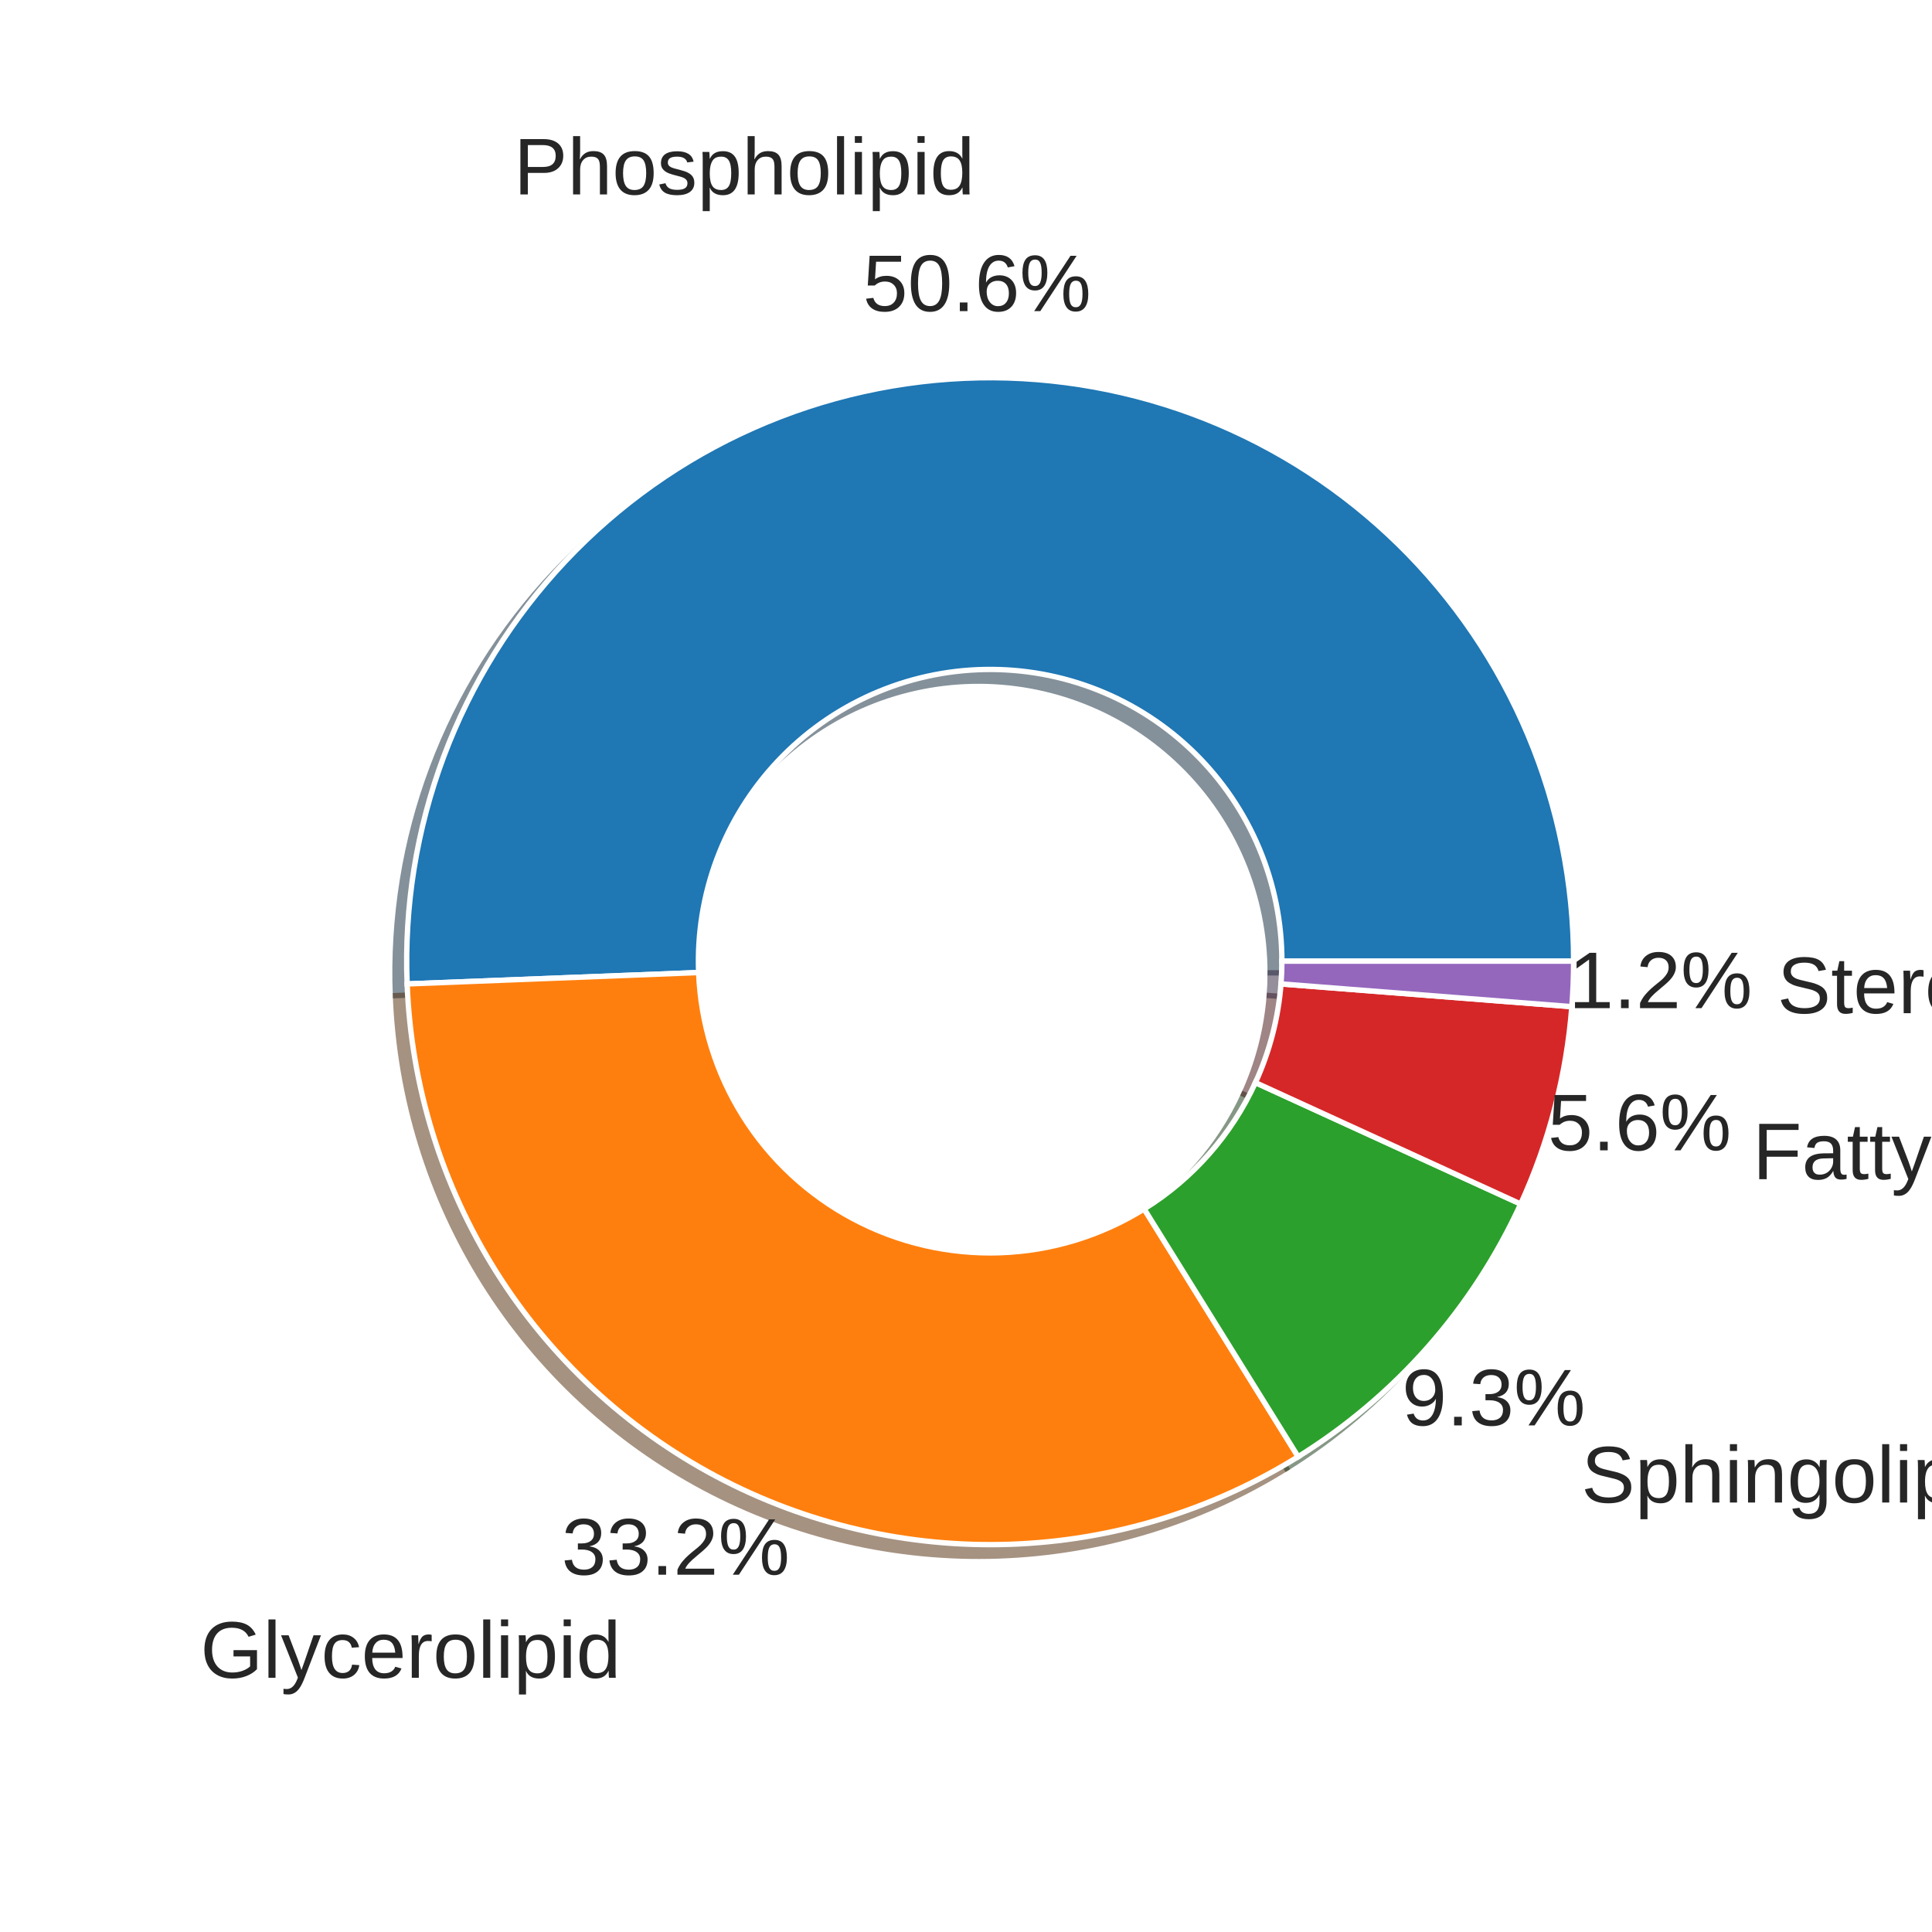
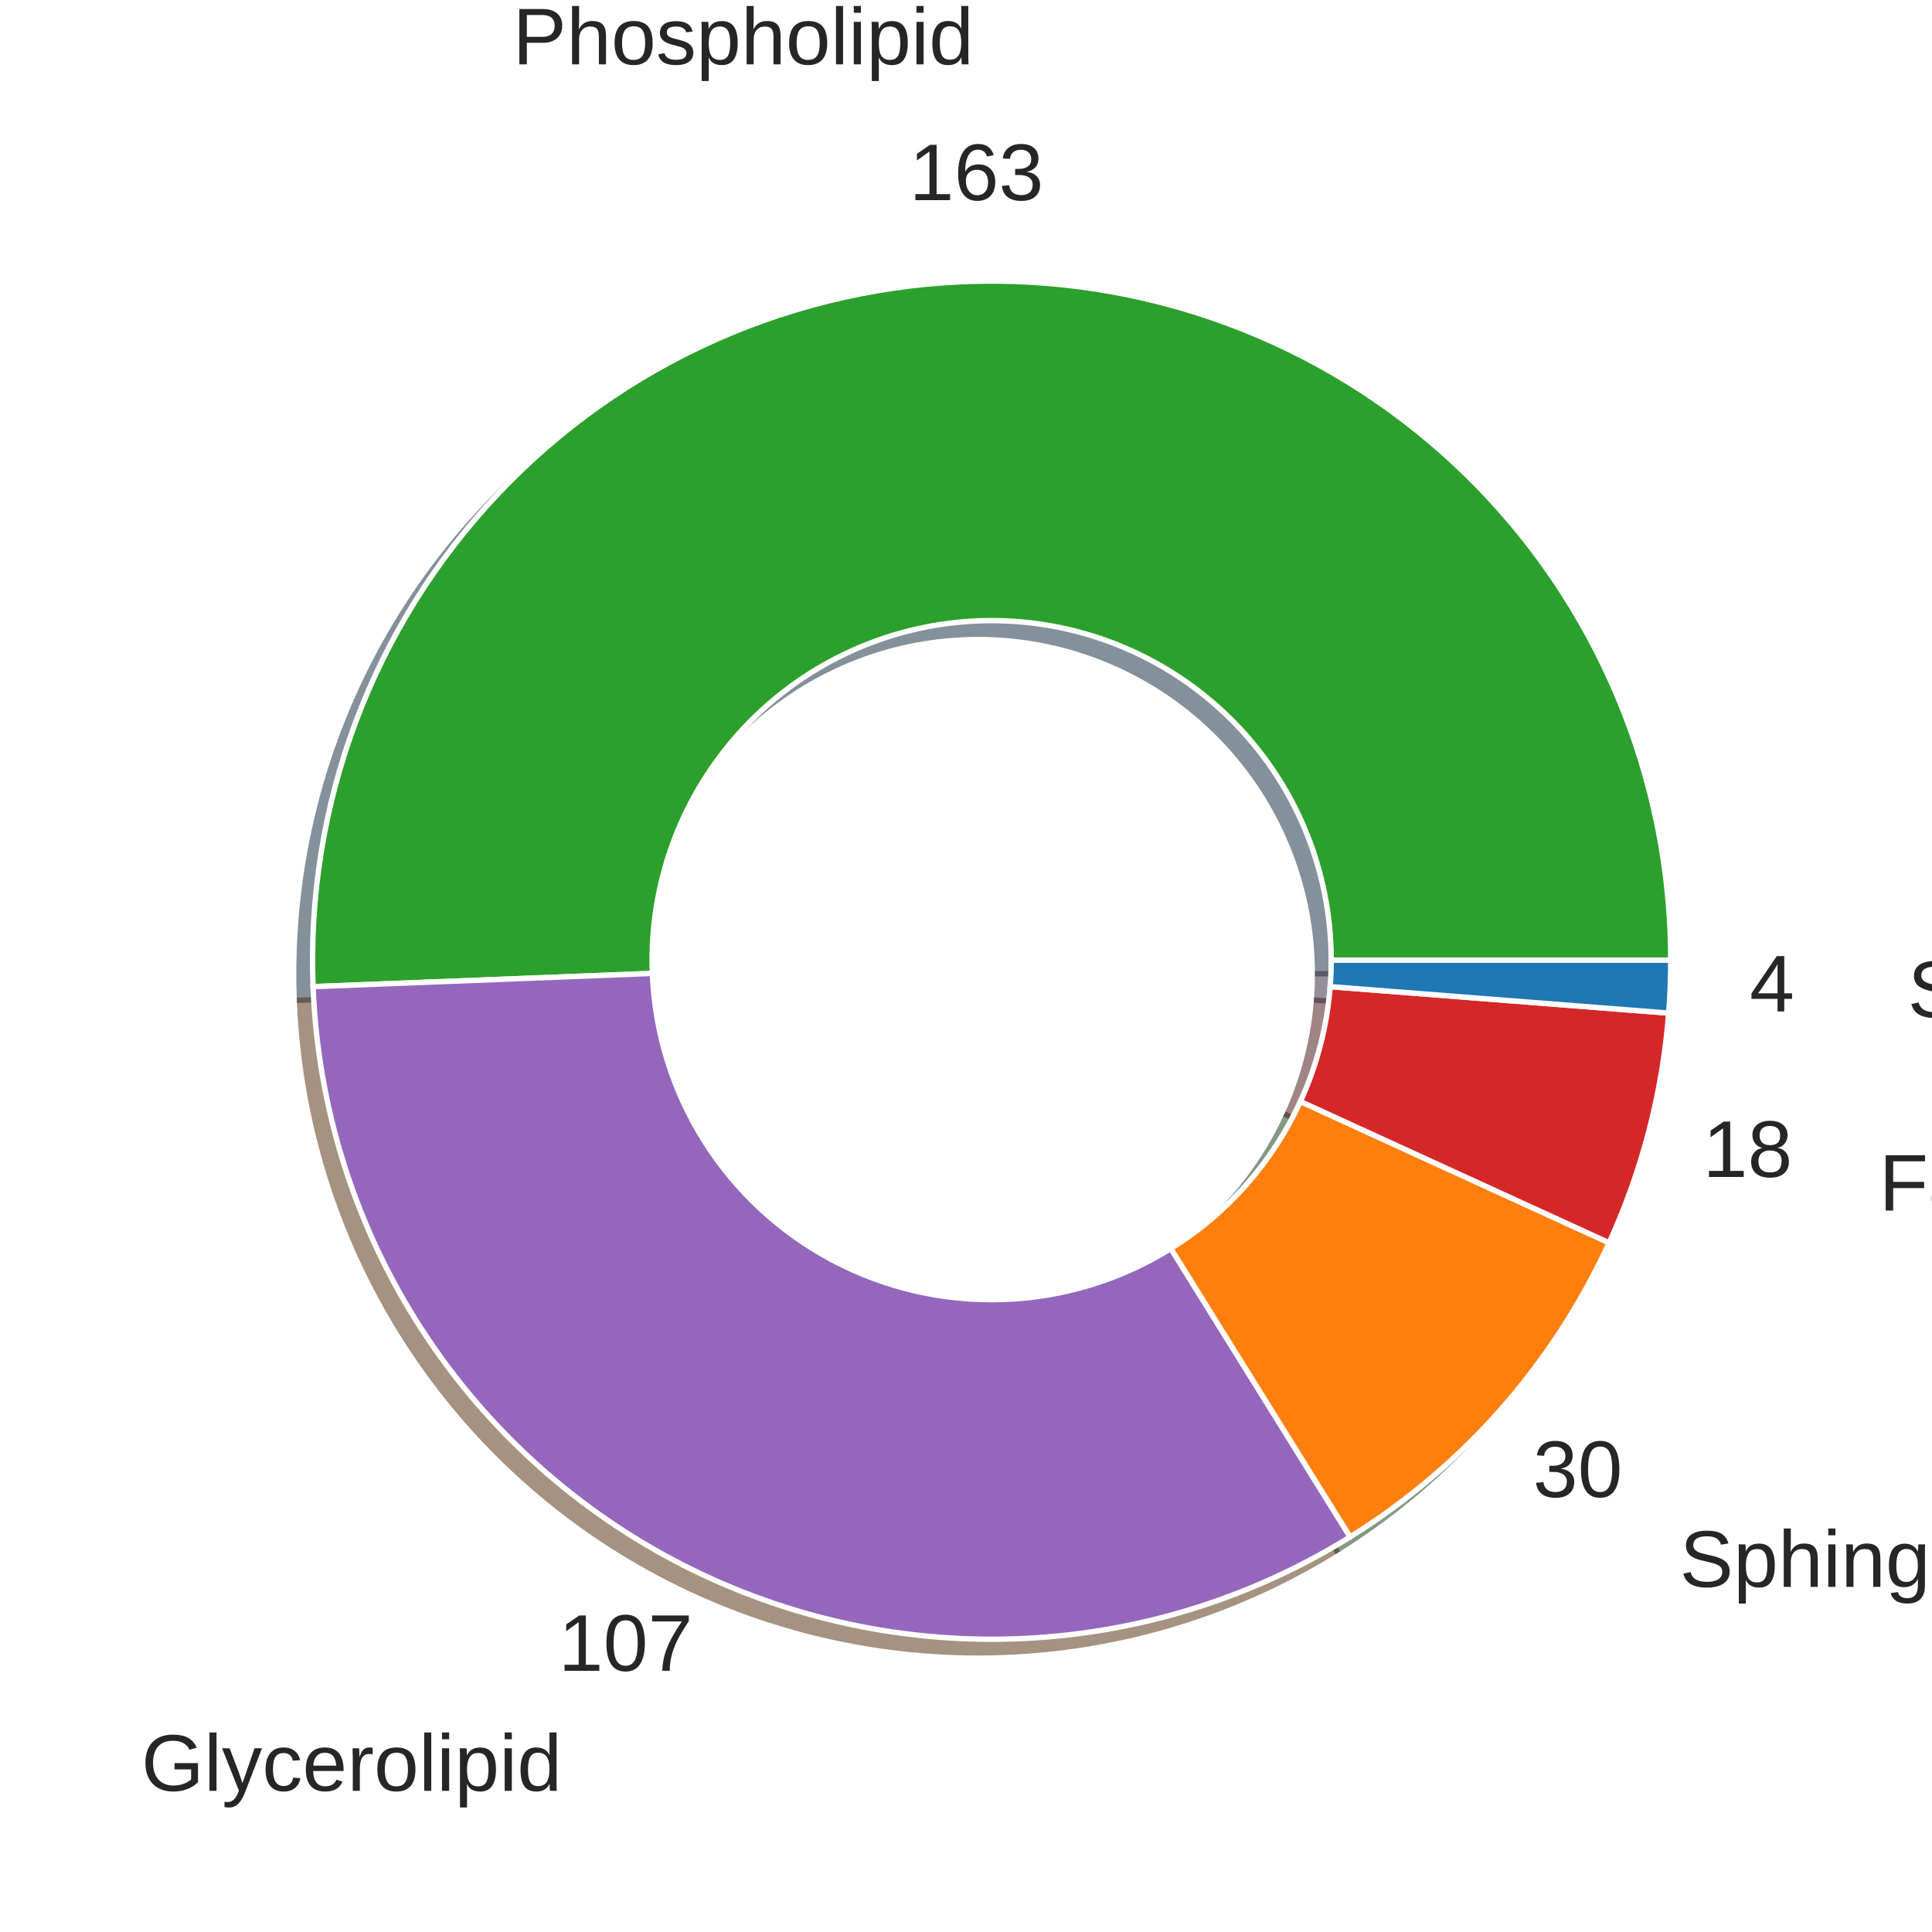
<svg xmlns="http://www.w3.org/2000/svg" height="360pt" version="1.1" viewBox="0 0 360 360" width="360pt">
  <defs>
    <style type="text/css">*{stroke-linecap:butt;stroke-linejoin:round;}</style>
  </defs>
  <g id="figure_1">
    <g id="patch_1">
      <path d="M 0 360  L 360 360  L 360 0  L 0 0  z " style="fill:#ffffff;" />
    </g>
    <g id="axes_1">
      <g id="matplotlib.axis_1" />
      <g id="matplotlib.axis_2" />
      <g id="patch_2">
-         <path d="M 291.046 181.274  C 291.046 166.819 288.163 152.508 282.566 139.18  C 276.969 125.852 268.769 113.773 258.449 103.651  C 248.128 93.53 235.891 85.568 222.457 80.232  C 209.022 74.896 194.657 72.293 180.204 72.575  C 165.752 72.857 151.499 76.019 138.283 81.875  C 125.067 87.731 113.15 96.164 103.232 106.68  C 93.314 117.197 85.592 129.586 80.52 143.123  C 75.447 156.659 73.124 171.072 73.688 185.516  L 128.007 183.395  C 127.725 176.173 128.886 168.967 131.423 162.198  C 133.959 155.43 137.82 149.236 142.779 143.977  C 147.738 138.719 153.696 134.503 160.304 131.575  C 166.912 128.647 174.039 127.066 181.265 126.925  C 188.491 126.784 195.674 128.085 202.391 130.753  C 209.108 133.421 215.227 137.402 220.387 142.463  C 225.547 147.524 229.647 153.563 232.446 160.227  C 235.244 166.891 236.686 174.047 236.686 181.274  L 291.046 181.274  z " style="fill:#092436;opacity:0.5;stroke:#092436;stroke-linejoin:miter;" />
+         <path d="M 308.787 181.442  C 308.787 164.617 305.432 147.96 298.918 132.448  C 292.403 116.936 282.86 102.877 270.848 91.097  C 258.836 79.317 244.594 70.05 228.957 63.84  C 213.321 57.629 196.602 54.599 179.78 54.928  C 162.959 55.256 146.371 58.936 130.988 65.752  C 115.606 72.567 101.737 82.383 90.193 94.623  C 78.65 106.863 69.662 121.283 63.758 137.037  C 57.854 152.792 55.151 169.567 55.807 186.379  L 119.028 183.91  C 118.7 175.504 120.052 167.117 123.004 159.24  C 125.956 151.362 130.449 144.152 136.221 138.032  C 141.993 131.912 148.928 127.005 156.619 123.597  C 164.31 120.189 172.604 118.349 181.015 118.185  C 189.425 118.021 197.785 119.536 205.603 122.641  C 213.422 125.746 220.543 130.379 226.549 136.269  C 232.555 142.16 237.326 149.189 240.583 156.945  C 243.841 164.701 245.518 173.029 245.518 181.442  L 308.787 181.442  z " style="fill:#092436;opacity:0.5;stroke:#092436;stroke-linejoin:miter;" />
      </g>
      <g id="patch_3">
-         <path d="M 73.688 185.516  C 74.431 204.525 80.149 223.01 90.27 239.117  C 100.391 255.224 114.564 268.396 131.368 277.313  C 148.172 286.229 167.025 290.58 186.037 289.931  C 205.049 289.282 223.562 283.653 239.718 273.611  L 211.022 227.443  C 202.944 232.464 193.687 235.278 184.182 235.603  C 174.676 235.927 165.249 233.752 156.847 229.294  C 148.445 224.835 141.358 218.249 136.298 210.196  C 131.237 202.142 128.378 192.9 128.007 183.395  L 73.688 185.516  z " style="fill:#4c2604;opacity:0.5;stroke:#4c2604;stroke-linejoin:miter;" />
+         <path d="M 55.807 186.379  C 56.671 208.503 63.327 230.017 75.106 248.764  C 86.886 267.511 103.382 282.842 122.94 293.22  C 142.498 303.597 164.442 308.662 186.569 307.906  C 208.697 307.15 230.244 300.6 249.048 288.912  L 215.649 235.177  C 206.247 241.021 195.473 244.296 184.409 244.674  C 173.345 245.052 162.374 242.52 152.595 237.331  C 142.816 232.142 134.568 224.476 128.678 215.103  C 122.788 205.729 119.46 194.972 119.028 183.91  L 55.807 186.379  z " style="fill:#4c2604;opacity:0.5;stroke:#4c2604;stroke-linejoin:miter;" />
      </g>
      <g id="patch_4">
-         <path d="M 239.718 273.611  C 248.743 268.002 256.897 261.099 263.92 253.124  C 270.942 245.15 276.758 236.188 281.181 226.526  L 231.753 203.9  C 229.542 208.731 226.634 213.212 223.123 217.199  C 219.611 221.187 215.534 224.638 211.022 227.443  L 239.718 273.611  z " style="fill:#0d300d;opacity:0.5;stroke:#0d300d;stroke-linejoin:miter;" />
+         <path d="M 249.048 288.912  C 259.552 282.383 269.042 274.349 277.216 265.067  C 285.389 255.785 292.158 245.355 297.306 234.11  L 239.778 207.776  C 237.204 213.398 233.819 218.614 229.733 223.255  C 225.646 227.896 220.901 231.912 215.649 235.177  L 249.048 288.912  z " style="fill:#0d300d;opacity:0.5;stroke:#0d300d;stroke-linejoin:miter;" />
      </g>
      <g id="patch_5">
-         <path d="M 281.181 226.526  C 283.831 220.735 285.968 214.723 287.566 208.558  C 289.165 202.394 290.218 196.101 290.715 189.752  L 236.52 185.513  C 236.272 188.688 235.745 191.834 234.946 194.916  C 234.147 197.999 233.078 201.005 231.753 203.9  L 281.181 226.526  z " style="fill:#400c0c;opacity:0.5;stroke:#400c0c;stroke-linejoin:miter;" />
+         <path d="M 297.306 234.11  C 300.391 227.37 302.878 220.372 304.738 213.197  C 306.598 206.022 307.824 198.698 308.402 191.308  L 245.326 186.375  C 245.037 190.07 244.424 193.732 243.494 197.32  C 242.564 200.907 241.32 204.406 239.778 207.776  L 297.306 234.11  z " style="fill:#400c0c;opacity:0.5;stroke:#400c0c;stroke-linejoin:miter;" />
      </g>
      <g id="patch_6">
-         <path d="M 290.715 189.752  C 290.825 188.342 290.908 186.93 290.963 185.516  C 291.018 184.103 291.046 182.689 291.046 181.274  L 236.686 181.274  C 236.686 181.982 236.672 182.689 236.644 183.395  C 236.617 184.102 236.575 184.808 236.52 185.513  L 290.715 189.752  z " style="fill:#2c1f39;opacity:0.5;stroke:#2c1f39;stroke-linejoin:miter;" />
+         <path d="M 308.402 191.308  C 308.531 189.667 308.627 188.024 308.691 186.379  C 308.755 184.734 308.787 183.088 308.787 181.442  L 245.518 181.442  C 245.518 182.265 245.502 183.088 245.47 183.91  C 245.438 184.733 245.39 185.554 245.326 186.375  L 308.402 191.308  z " style="fill:#2c1f39;opacity:0.5;stroke:#2c1f39;stroke-linejoin:miter;" />
      </g>
      <g id="patch_7">
-         <path d="M 293.22 179.1  C 293.22 164.645 290.337 150.333 284.74 137.005  C 279.143 123.677 270.944 111.598 260.623 101.477  C 250.302 91.356 238.066 83.394 224.631 78.058  C 211.196 72.722 196.831 70.119 182.379 70.401  C 167.926 70.683 153.674 73.844 140.457 79.7  C 127.241 85.556 115.325 93.99 105.406 104.506  C 95.488 115.022 87.767 127.412 82.694 140.948  C 77.621 154.484 75.299 168.897 75.863 183.342  L 130.181 181.221  C 129.899 173.999 131.061 166.792 133.597 160.024  C 136.133 153.256 139.994 147.061 144.953 141.803  C 149.912 136.545 155.871 132.328 162.479 129.4  C 169.087 126.472 176.213 124.891 183.439 124.75  C 190.666 124.609 197.848 125.911 204.565 128.579  C 211.283 131.247 217.401 135.228 222.561 140.288  C 227.722 145.349 231.822 151.389 234.62 158.053  C 237.418 164.717 238.86 171.872 238.86 179.1  L 293.22 179.1  z " style="fill:#1f77b4;stroke:#ffffff;stroke-linejoin:miter;" />
+         <path d="M 311.318 178.911  C 311.318 162.086 307.963 145.43 301.448 129.917  C 294.934 114.405 285.391 100.346 273.379 88.566  C 261.367 76.786 247.125 67.519 231.488 61.309  C 215.852 55.099 199.132 52.069 182.311 52.397  C 165.49 52.725 148.901 56.405 133.519 63.221  C 118.137 70.036 104.267 79.852 92.724 92.092  C 81.18 104.332 72.193 118.752 66.289 134.506  C 60.385 150.261 57.682 167.036 58.338 183.848  L 121.559 181.38  C 121.231 172.974 122.582 164.586 125.534 156.709  C 128.487 148.831 132.98 141.621 138.752 135.501  C 144.524 129.382 151.458 124.474 159.15 121.066  C 166.841 117.658 175.135 115.818 183.546 115.654  C 191.956 115.49 200.316 117.005 208.134 120.11  C 215.952 123.215 223.073 127.849 229.079 133.739  C 235.086 139.629 239.857 146.658 243.114 154.414  C 246.371 162.17 248.049 170.499 248.049 178.911  L 311.318 178.911  z " style="fill:#2ca02c;stroke:#ffffff;stroke-linejoin:miter;" />
      </g>
      <g id="patch_8">
-         <path d="M 75.863 183.342  C 76.605 202.35 82.323 220.835 92.444 236.943  C 102.565 253.05 116.738 266.222 133.542 275.138  C 150.346 284.054 169.2 288.406 188.212 287.757  C 207.224 287.107 225.736 281.479 241.893 271.437  L 213.196 225.268  C 205.118 230.29 195.862 233.104 186.356 233.428  C 176.85 233.753 167.423 231.577 159.021 227.119  C 150.619 222.661 143.532 216.075 138.472 208.021  C 133.412 199.968 130.552 190.725 130.181 181.221  L 75.863 183.342  z " style="fill:#ff7f0e;stroke:#ffffff;stroke-linejoin:miter;" />
+         <path d="M 58.338 183.848  C 59.202 205.972 65.858 227.486 77.637 246.233  C 89.417 264.98 105.913 280.312 125.471 290.689  C 145.029 301.067 166.972 306.131 189.1 305.375  C 211.228 304.619 232.775 298.069 251.579 286.381  L 218.179 232.646  C 208.777 238.49 198.004 241.765 186.94 242.143  C 175.876 242.521 164.904 239.989 155.125 234.8  C 145.346 229.611 137.098 221.946 131.209 212.572  C 125.319 203.199 121.991 192.441 121.559 181.38  L 58.338 183.848  z " style="fill:#9467bd;stroke:#ffffff;stroke-linejoin:miter;" />
      </g>
      <g id="patch_9">
-         <path d="M 241.893 271.437  C 250.918 265.827 259.072 258.925 266.094 250.95  C 273.117 242.975 278.932 234.014 283.355 224.352  L 233.928 201.726  C 231.716 206.557 228.808 211.038 225.297 215.025  C 221.786 219.012 217.709 222.464 213.196 225.268  L 241.893 271.437  z " style="fill:#2ca02c;stroke:#ffffff;stroke-linejoin:miter;" />
+         <path d="M 251.579 286.381  C 262.083 279.852 271.573 271.819 279.747 262.537  C 287.92 253.255 294.689 242.824 299.837 231.579  L 242.308 205.245  C 239.734 210.868 236.35 216.083 232.263 220.724  C 228.177 225.365 223.431 229.382 218.179 232.646  L 251.579 286.381  z " style="fill:#ff7f0e;stroke:#ffffff;stroke-linejoin:miter;" />
      </g>
      <g id="patch_10">
-         <path d="M 283.355 224.352  C 286.006 218.561 288.143 212.549 289.741 206.384  C 291.339 200.219 292.392 193.926 292.889 187.577  L 238.695 183.339  C 238.446 186.513 237.919 189.66 237.12 192.742  C 236.321 195.824 235.253 198.831 233.928 201.726  L 283.355 224.352  z " style="fill:#d62728;stroke:#ffffff;stroke-linejoin:miter;" />
+         <path d="M 299.837 231.579  C 302.922 224.839 305.409 217.842 307.269 210.667  C 309.129 203.492 310.355 196.167 310.933 188.778  L 247.856 183.844  C 247.568 187.539 246.954 191.201 246.024 194.789  C 245.094 198.376 243.851 201.875 242.308 205.245  L 299.837 231.579  z " style="fill:#d62728;stroke:#ffffff;stroke-linejoin:miter;" />
      </g>
      <g id="patch_11">
-         <path d="M 292.889 187.577  C 292.999 186.167 293.082 184.755 293.137 183.342  C 293.192 181.929 293.22 180.514 293.22 179.1  L 238.86 179.1  C 238.86 179.807 238.846 180.514 238.819 181.221  C 238.791 181.928 238.75 182.634 238.695 183.339  L 292.889 187.577  z " style="fill:#9467bd;stroke:#ffffff;stroke-linejoin:miter;" />
+         <path d="M 310.933 188.778  C 311.061 187.136 311.158 185.493 311.222 183.848  C 311.286 182.203 311.318 180.557 311.318 178.911  L 248.049 178.911  C 248.049 179.734 248.033 180.557 248.001 181.38  C 247.969 182.202 247.921 183.024 247.856 183.844  L 310.933 188.778  z " style="fill:#1f77b4;stroke:#ffffff;stroke-linejoin:miter;" />
      </g>
      <g id="text_1">
-         <text style="fill:#262626;font-family:Arial;font-size:15px;font-stretch:normal;font-style:normal;font-weight:normal;text-anchor:end;" transform="rotate(-0, 181.6362, 36.23368)" x="181.636" y="36.234">Phospholipid</text>
+         <text style="fill:#262626;font-family:Arial;font-size:15px;font-stretch:normal;font-style:normal;font-weight:normal;text-anchor:end;" transform="rotate(-0, 181.4469, 11.99479)" x="181.447" y="11.995">Phospholipid</text>
      </g>
      <g id="text_2">
-         <text style="fill:#262626;font-family:Arial;font-size:15px;font-stretch:normal;font-style:normal;font-weight:normal;text-anchor:middle;" transform="rotate(-0, 182.0605, 57.97354)" x="182.06" y="57.974">50.6%</text>
+         <text style="fill:#262626;font-family:Arial;font-size:15px;font-stretch:normal;font-style:normal;font-weight:normal;text-anchor:middle;" transform="rotate(-0, 181.9407, 37.2976)" x="181.941" y="37.298">163</text>
      </g>
      <g id="text_3">
-         <text style="fill:#262626;font-family:Arial;font-size:15px;font-stretch:normal;font-style:normal;font-weight:normal;text-anchor:end;" transform="rotate(-0, 115.7071, 312.6329)" x="115.707" y="312.633">Glycerolipid</text>
+         <text style="fill:#262626;font-family:Arial;font-size:15px;font-stretch:normal;font-style:normal;font-weight:normal;text-anchor:end;" transform="rotate(-0, 104.7127, 333.6926)" x="104.713" y="333.693">Glycerolipid</text>
      </g>
      <g id="text_4">
-         <text style="fill:#262626;font-family:Arial;font-size:15px;font-stretch:normal;font-style:normal;font-weight:normal;text-anchor:middle;" transform="rotate(-0, 125.8987, 293.4218)" x="125.899" y="293.422">33.2%</text>
+         <text style="fill:#262626;font-family:Arial;font-size:15px;font-stretch:normal;font-style:normal;font-weight:normal;text-anchor:middle;" transform="rotate(-0, 116.5745, 311.3335)" x="116.575" y="311.333">107</text>
      </g>
      <g id="text_5">
-         <text style="fill:#262626;font-family:Arial;font-size:15px;font-stretch:normal;font-style:normal;font-weight:normal;text-anchor:start;" transform="rotate(-0, 294.6521, 279.9789)" x="294.652" y="279.979">Sphingolipid</text>
+         <text style="fill:#262626;font-family:Arial;font-size:15px;font-stretch:normal;font-style:normal;font-weight:normal;text-anchor:start;" transform="rotate(-0, 312.985, 295.6869)" x="312.985" y="295.687">Sphingolipid</text>
      </g>
      <g id="text_6">
-         <text style="fill:#262626;font-family:Arial;font-size:15px;font-stretch:normal;font-style:normal;font-weight:normal;text-anchor:middle;" transform="rotate(-0, 278.3333, 265.6053)" x="278.333" y="265.605">9.3%</text>
+         <text style="fill:#262626;font-family:Arial;font-size:15px;font-stretch:normal;font-style:normal;font-weight:normal;text-anchor:middle;" transform="rotate(-0, 293.9916, 278.9582)" x="293.992" y="278.958">30</text>
      </g>
      <g id="text_7">
-         <text style="fill:#262626;font-family:Arial;font-size:15px;font-stretch:normal;font-style:normal;font-weight:normal;text-anchor:start;" transform="rotate(-0, 326.575, 219.7234)" x="326.575" y="219.723">Fatty Acyl</text>
+         <text style="fill:#262626;font-family:Arial;font-size:15px;font-stretch:normal;font-style:normal;font-weight:normal;text-anchor:start;" transform="rotate(-0, 350.1398, 225.571)" x="350.14" y="225.571">Fatty Acyl</text>
      </g>
      <g id="text_8">
-         <text style="fill:#262626;font-family:Arial;font-size:15px;font-stretch:normal;font-style:normal;font-weight:normal;text-anchor:middle;" transform="rotate(-0, 305.5269, 214.3544)" x="305.527" y="214.354">5.6%</text>
+         <text style="fill:#262626;font-family:Arial;font-size:15px;font-stretch:normal;font-style:normal;font-weight:normal;text-anchor:middle;" transform="rotate(-0, 325.642, 219.3078)" x="325.642" y="219.308">18</text>
      </g>
      <g id="text_9">
-         <text style="fill:#262626;font-family:Arial;font-size:15px;font-stretch:normal;font-style:normal;font-weight:normal;text-anchor:start;" transform="rotate(-0, 331.1602, 188.7956)" x="331.16" y="188.796">Sterol Lipid</text>
+         <text style="fill:#262626;font-family:Arial;font-size:15px;font-stretch:normal;font-style:normal;font-weight:normal;text-anchor:start;" transform="rotate(-0, 355.4765, 189.5452)" x="355.476" y="189.545">Sterol Lipid</text>
      </g>
      <g id="text_10">
-         <text style="fill:#262626;font-family:Arial;font-size:15px;font-stretch:normal;font-style:normal;font-weight:normal;text-anchor:middle;" transform="rotate(-0, 309.4328, 187.8559)" x="309.433" y="187.856">1.2%</text>
+         <text style="fill:#262626;font-family:Arial;font-size:15px;font-stretch:normal;font-style:normal;font-weight:normal;text-anchor:middle;" transform="rotate(-0, 330.1881, 188.4664)" x="330.188" y="188.466">4</text>
      </g>
    </g>
  </g>
</svg>
